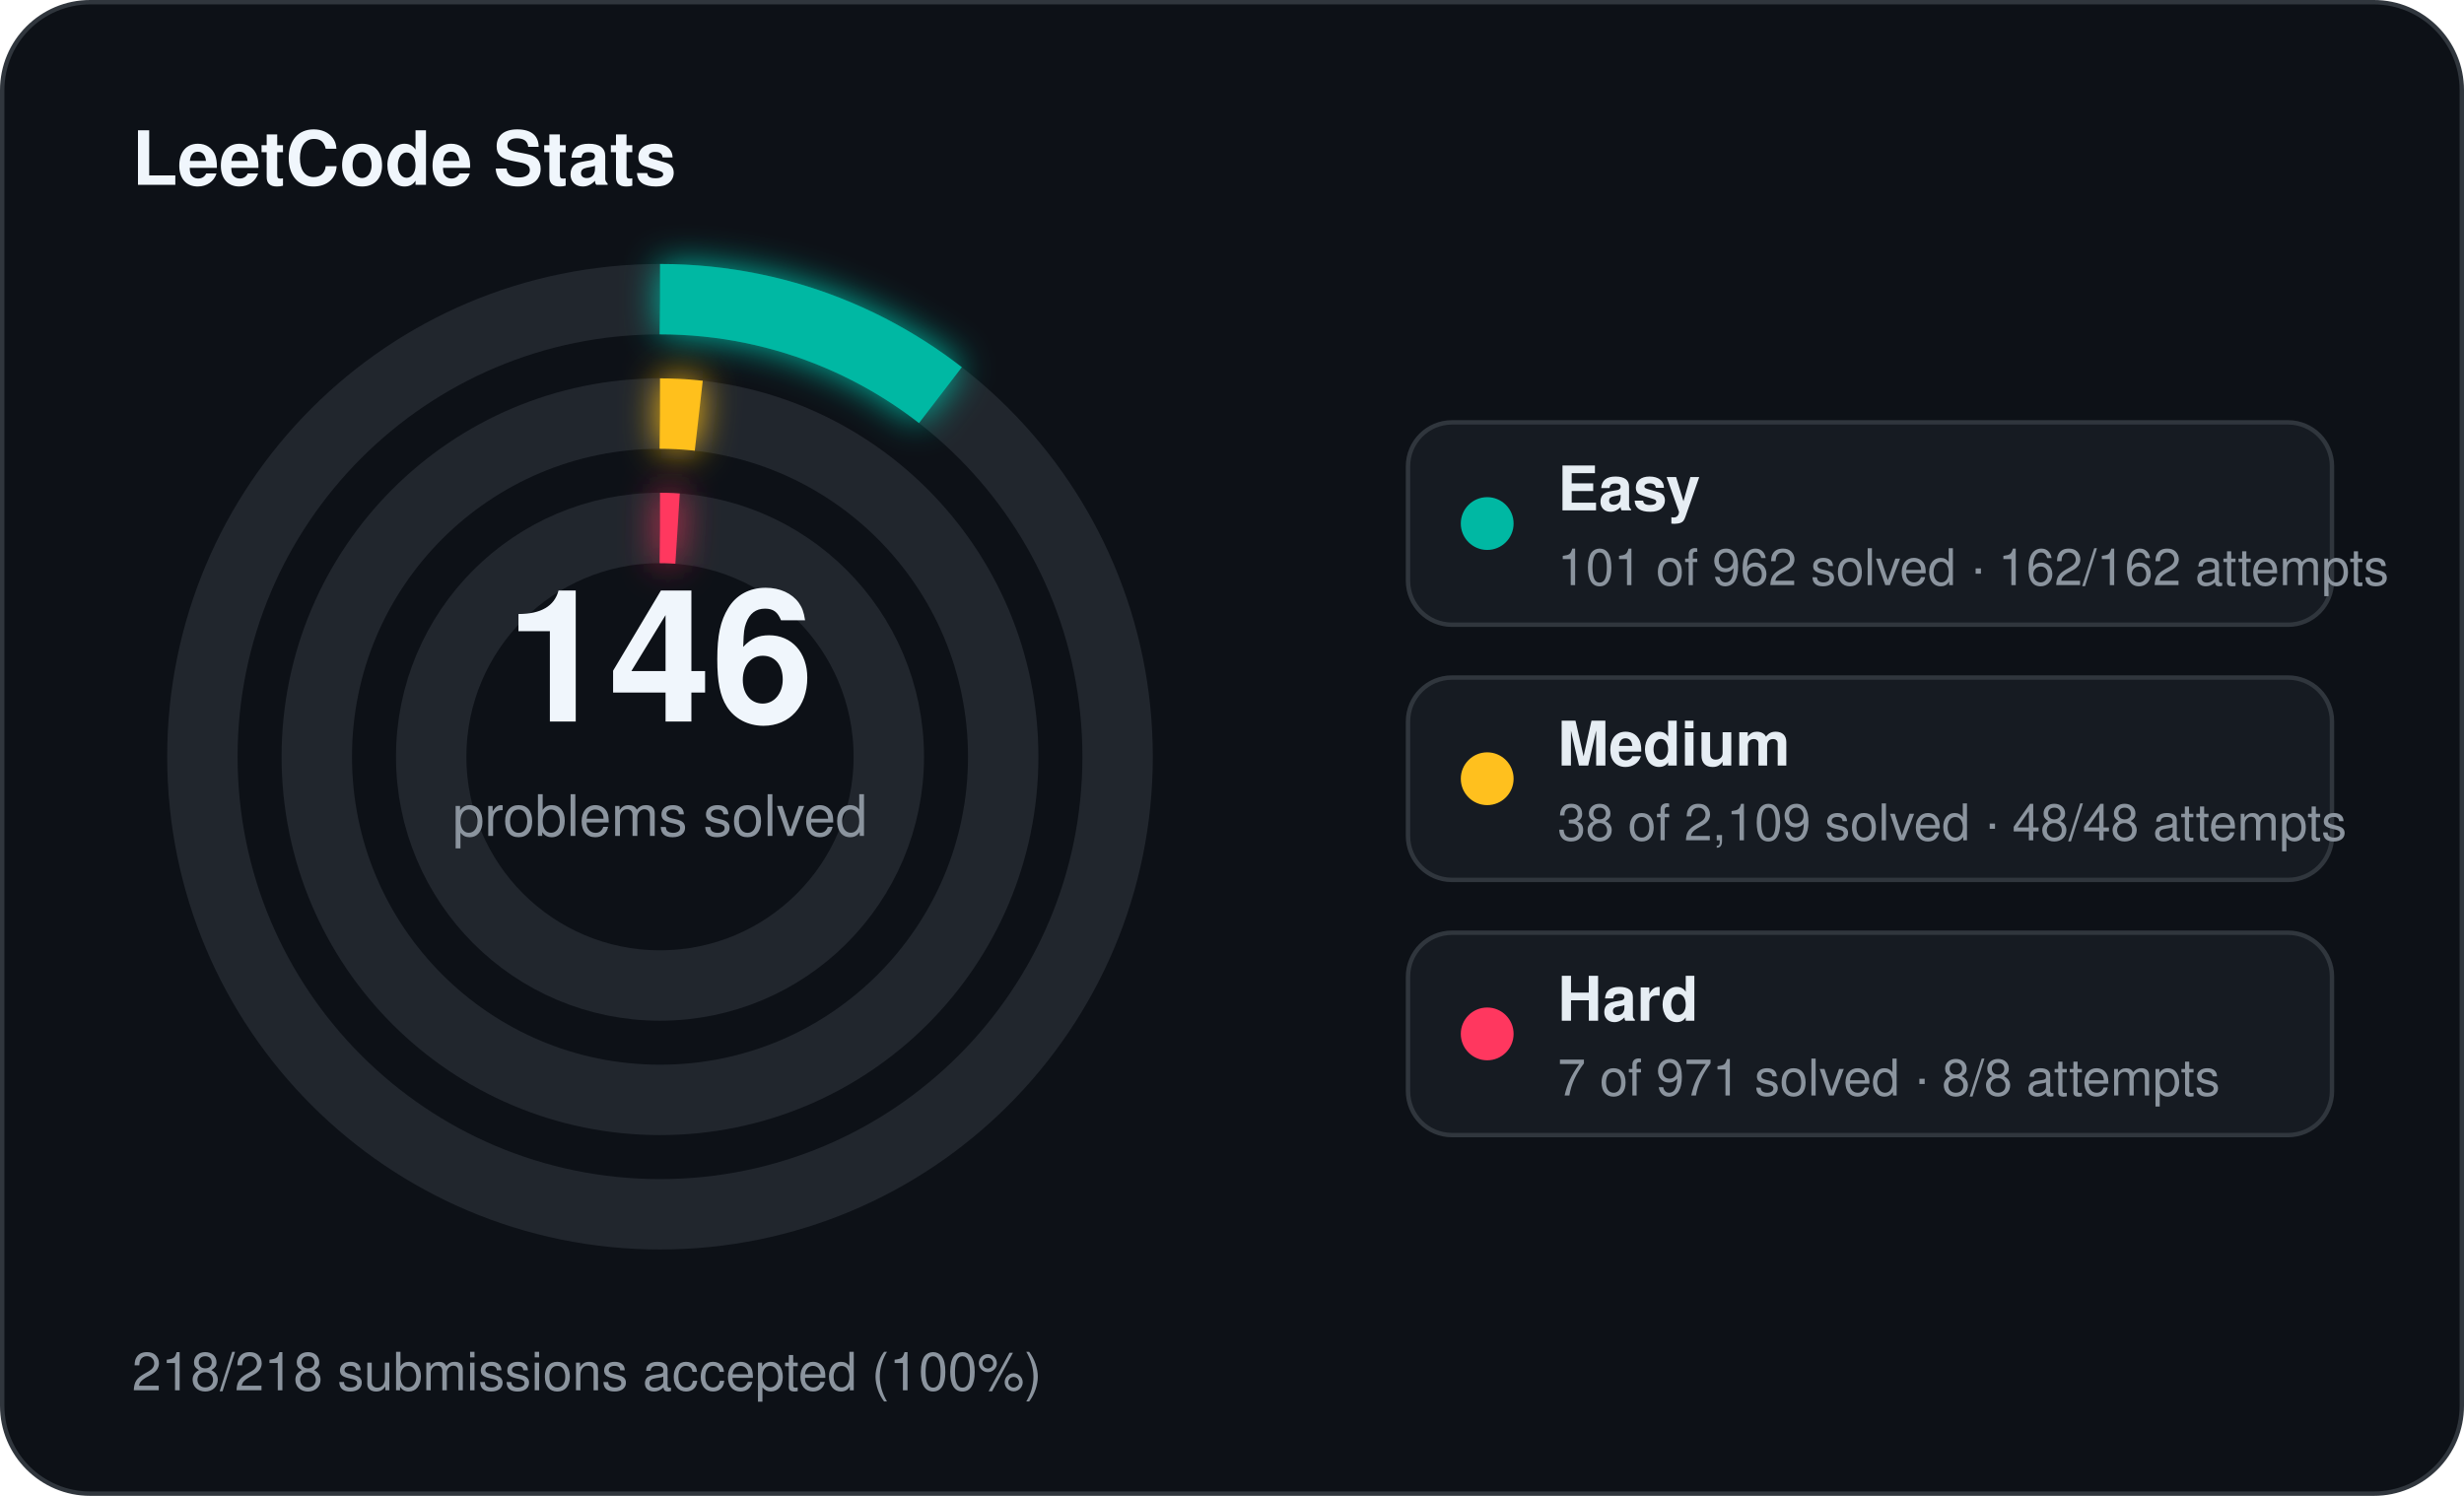
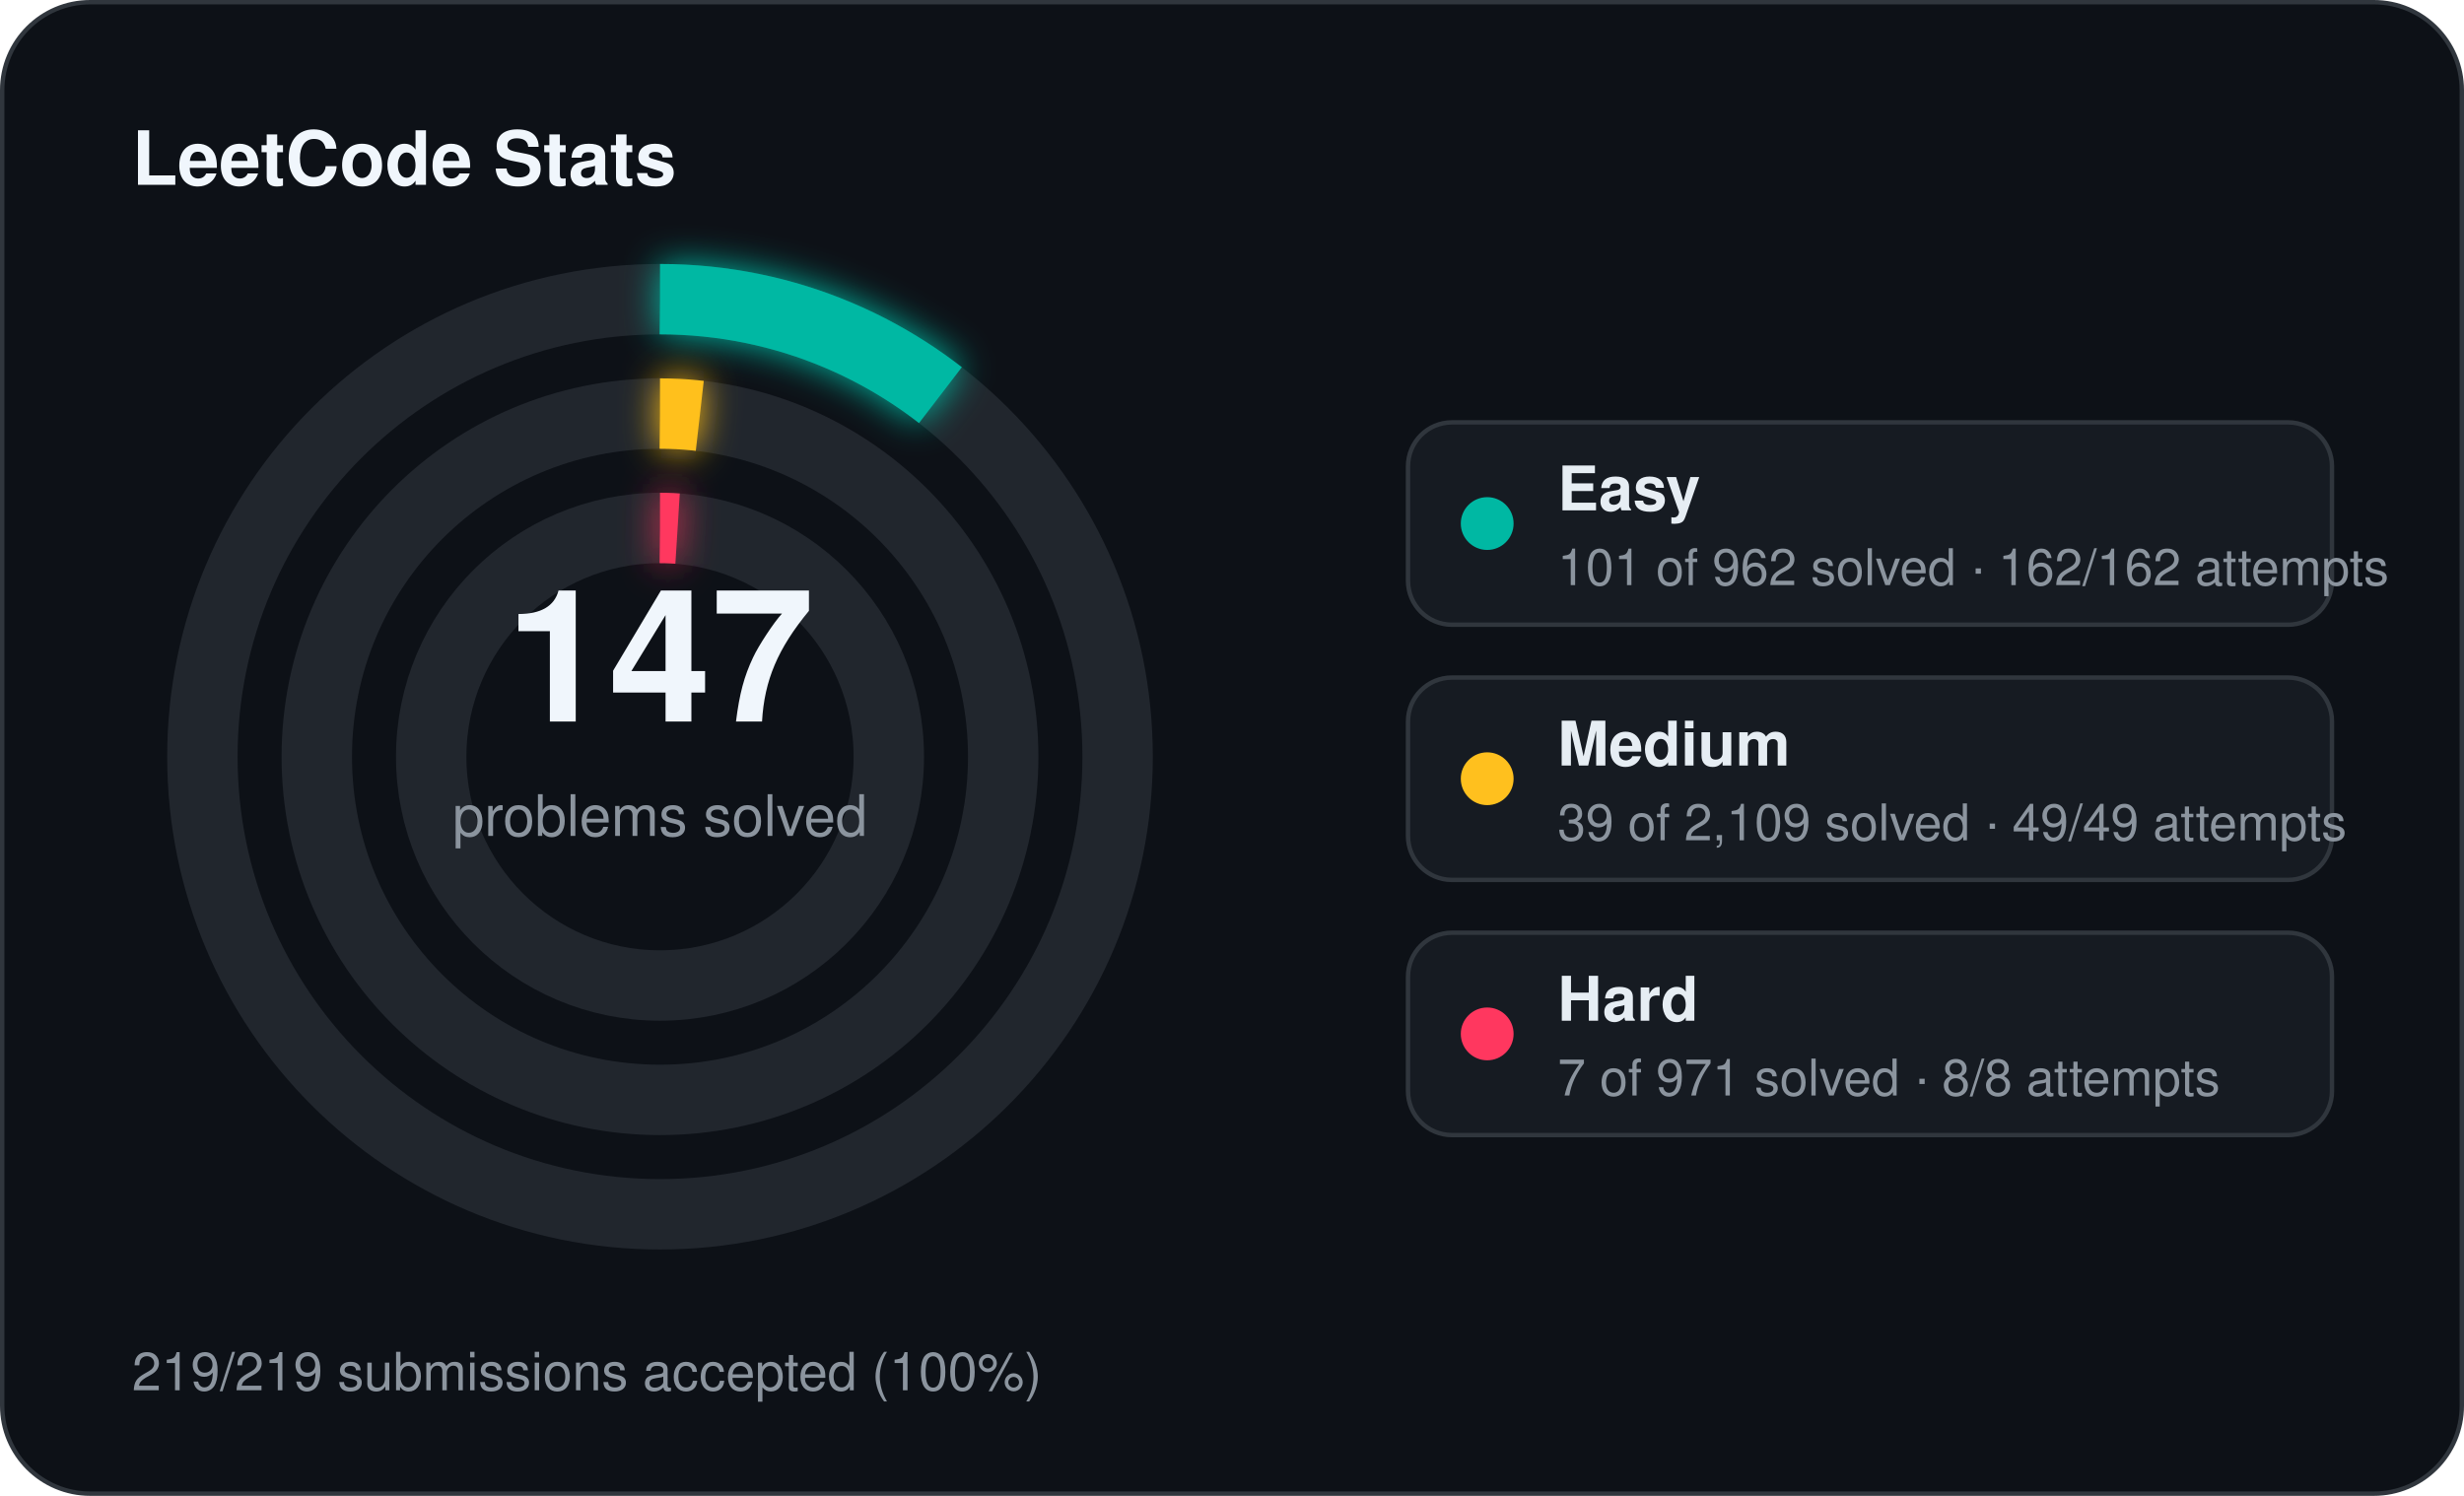
<svg xmlns="http://www.w3.org/2000/svg" width="560" height="340" viewBox="0 0 560 340">
  <defs>
    <filter id="stats-glow" x="-60%" y="-60%" width="220%" height="220%">
      <feGaussianBlur stdDeviation="4" result="blur" />
      <feMerge>
        <feMergeNode in="blur" />
        <feMergeNode in="SourceGraphic" />
      </feMerge>
    </filter>
  </defs>
  <rect x="0.5" y="0.5" width="559" height="339" rx="20" fill="#0d1117" stroke="#30363d" stroke-width="1" />
  <text x="30" y="42" fill="#f0f6fc" font-family="Segoe UI, Helvetica, Arial, sans-serif" font-size="17" font-weight="700">LeetCode Stats</text>
  <circle cx="150" cy="172" r="104" fill="none" stroke="#21262d" stroke-width="16" />
  <circle cx="150" cy="172" r="104" fill="none" stroke="#00b8a3" stroke-width="16" stroke-linecap="butt" stroke-dasharray="68.61 653.45" transform="rotate(-90 150 172)" filter="url(#stats-glow)" />
  <circle cx="150" cy="172" r="78" fill="none" stroke="#21262d" stroke-width="16" />
-   <circle cx="150" cy="172" r="78" fill="none" stroke="#ffc01e" stroke-width="16" stroke-linecap="butt" stroke-dasharray="8.83 490.09" transform="rotate(-90 150 172)" filter="url(#stats-glow)" />
+   <circle cx="150" cy="172" r="78" fill="none" stroke="#ffc01e" stroke-width="16" stroke-linecap="butt" stroke-dasharray="9.06 490.09" transform="rotate(-90 150 172)" filter="url(#stats-glow)" />
  <circle cx="150" cy="172" r="52" fill="none" stroke="#21262d" stroke-width="16" />
  <circle cx="150" cy="172" r="52" fill="none" stroke="#ff375f" stroke-width="16" stroke-linecap="butt" stroke-dasharray="4.00 326.73" transform="rotate(-90 150 172)" filter="url(#stats-glow)" />
-   <text x="150" y="164" text-anchor="middle" fill="#f0f6fc" font-family="Segoe UI, Helvetica, Arial, sans-serif" font-size="42" font-weight="700">146</text>
+   <text x="150" y="164" text-anchor="middle" fill="#f0f6fc" font-family="Segoe UI, Helvetica, Arial, sans-serif" font-size="42" font-weight="700">147</text>
  <text x="150" y="190" text-anchor="middle" fill="#8b949e" font-family="Segoe UI, Helvetica, Arial, sans-serif" font-size="13">problems solved</text>
  <rect x="320" y="96" width="210" height="46" rx="10" fill="#161b22" stroke="#30363d" stroke-width="1" />
  <circle cx="338" cy="119" r="6" fill="#00b8a3" />
  <text x="354" y="116" fill="#e6edf3" font-family="Segoe UI, Helvetica, Arial, sans-serif" font-size="14" font-weight="600">Easy</text>
  <text x="354" y="133" fill="#8b949e" font-family="Segoe UI, Helvetica, Arial, sans-serif" font-size="11.5">101 of 962 solved · 162/162 attempts</text>
  <rect x="320" y="154" width="210" height="46" rx="10" fill="#161b22" stroke="#30363d" stroke-width="1" />
  <circle cx="338" cy="177" r="6" fill="#ffc01e" />
  <text x="354" y="174" fill="#e6edf3" font-family="Segoe UI, Helvetica, Arial, sans-serif" font-size="14" font-weight="600">Medium</text>
-   <text x="354" y="191" fill="#8b949e" font-family="Segoe UI, Helvetica, Arial, sans-serif" font-size="11.5">38 of 2,109 solved · 48/48 attempts</text>
+   <text x="354" y="191" fill="#8b949e" font-family="Segoe UI, Helvetica, Arial, sans-serif" font-size="11.5">39 of 2,109 solved · 49/49 attempts</text>
  <rect x="320" y="212" width="210" height="46" rx="10" fill="#161b22" stroke="#30363d" stroke-width="1" />
  <circle cx="338" cy="235" r="6" fill="#ff375f" />
  <text x="354" y="232" fill="#e6edf3" font-family="Segoe UI, Helvetica, Arial, sans-serif" font-size="14" font-weight="600">Hard</text>
  <text x="354" y="249" fill="#8b949e" font-family="Segoe UI, Helvetica, Arial, sans-serif" font-size="11.5">7 of 971 solved · 8/8 attempts</text>
-   <text x="30" y="316" fill="#8b949e" font-family="Segoe UI, Helvetica, Arial, sans-serif" font-size="12">218/218 submissions accepted (100%)</text>
+   <text x="30" y="316" fill="#8b949e" font-family="Segoe UI, Helvetica, Arial, sans-serif" font-size="12">219/219 submissions accepted (100%)</text>
</svg>
